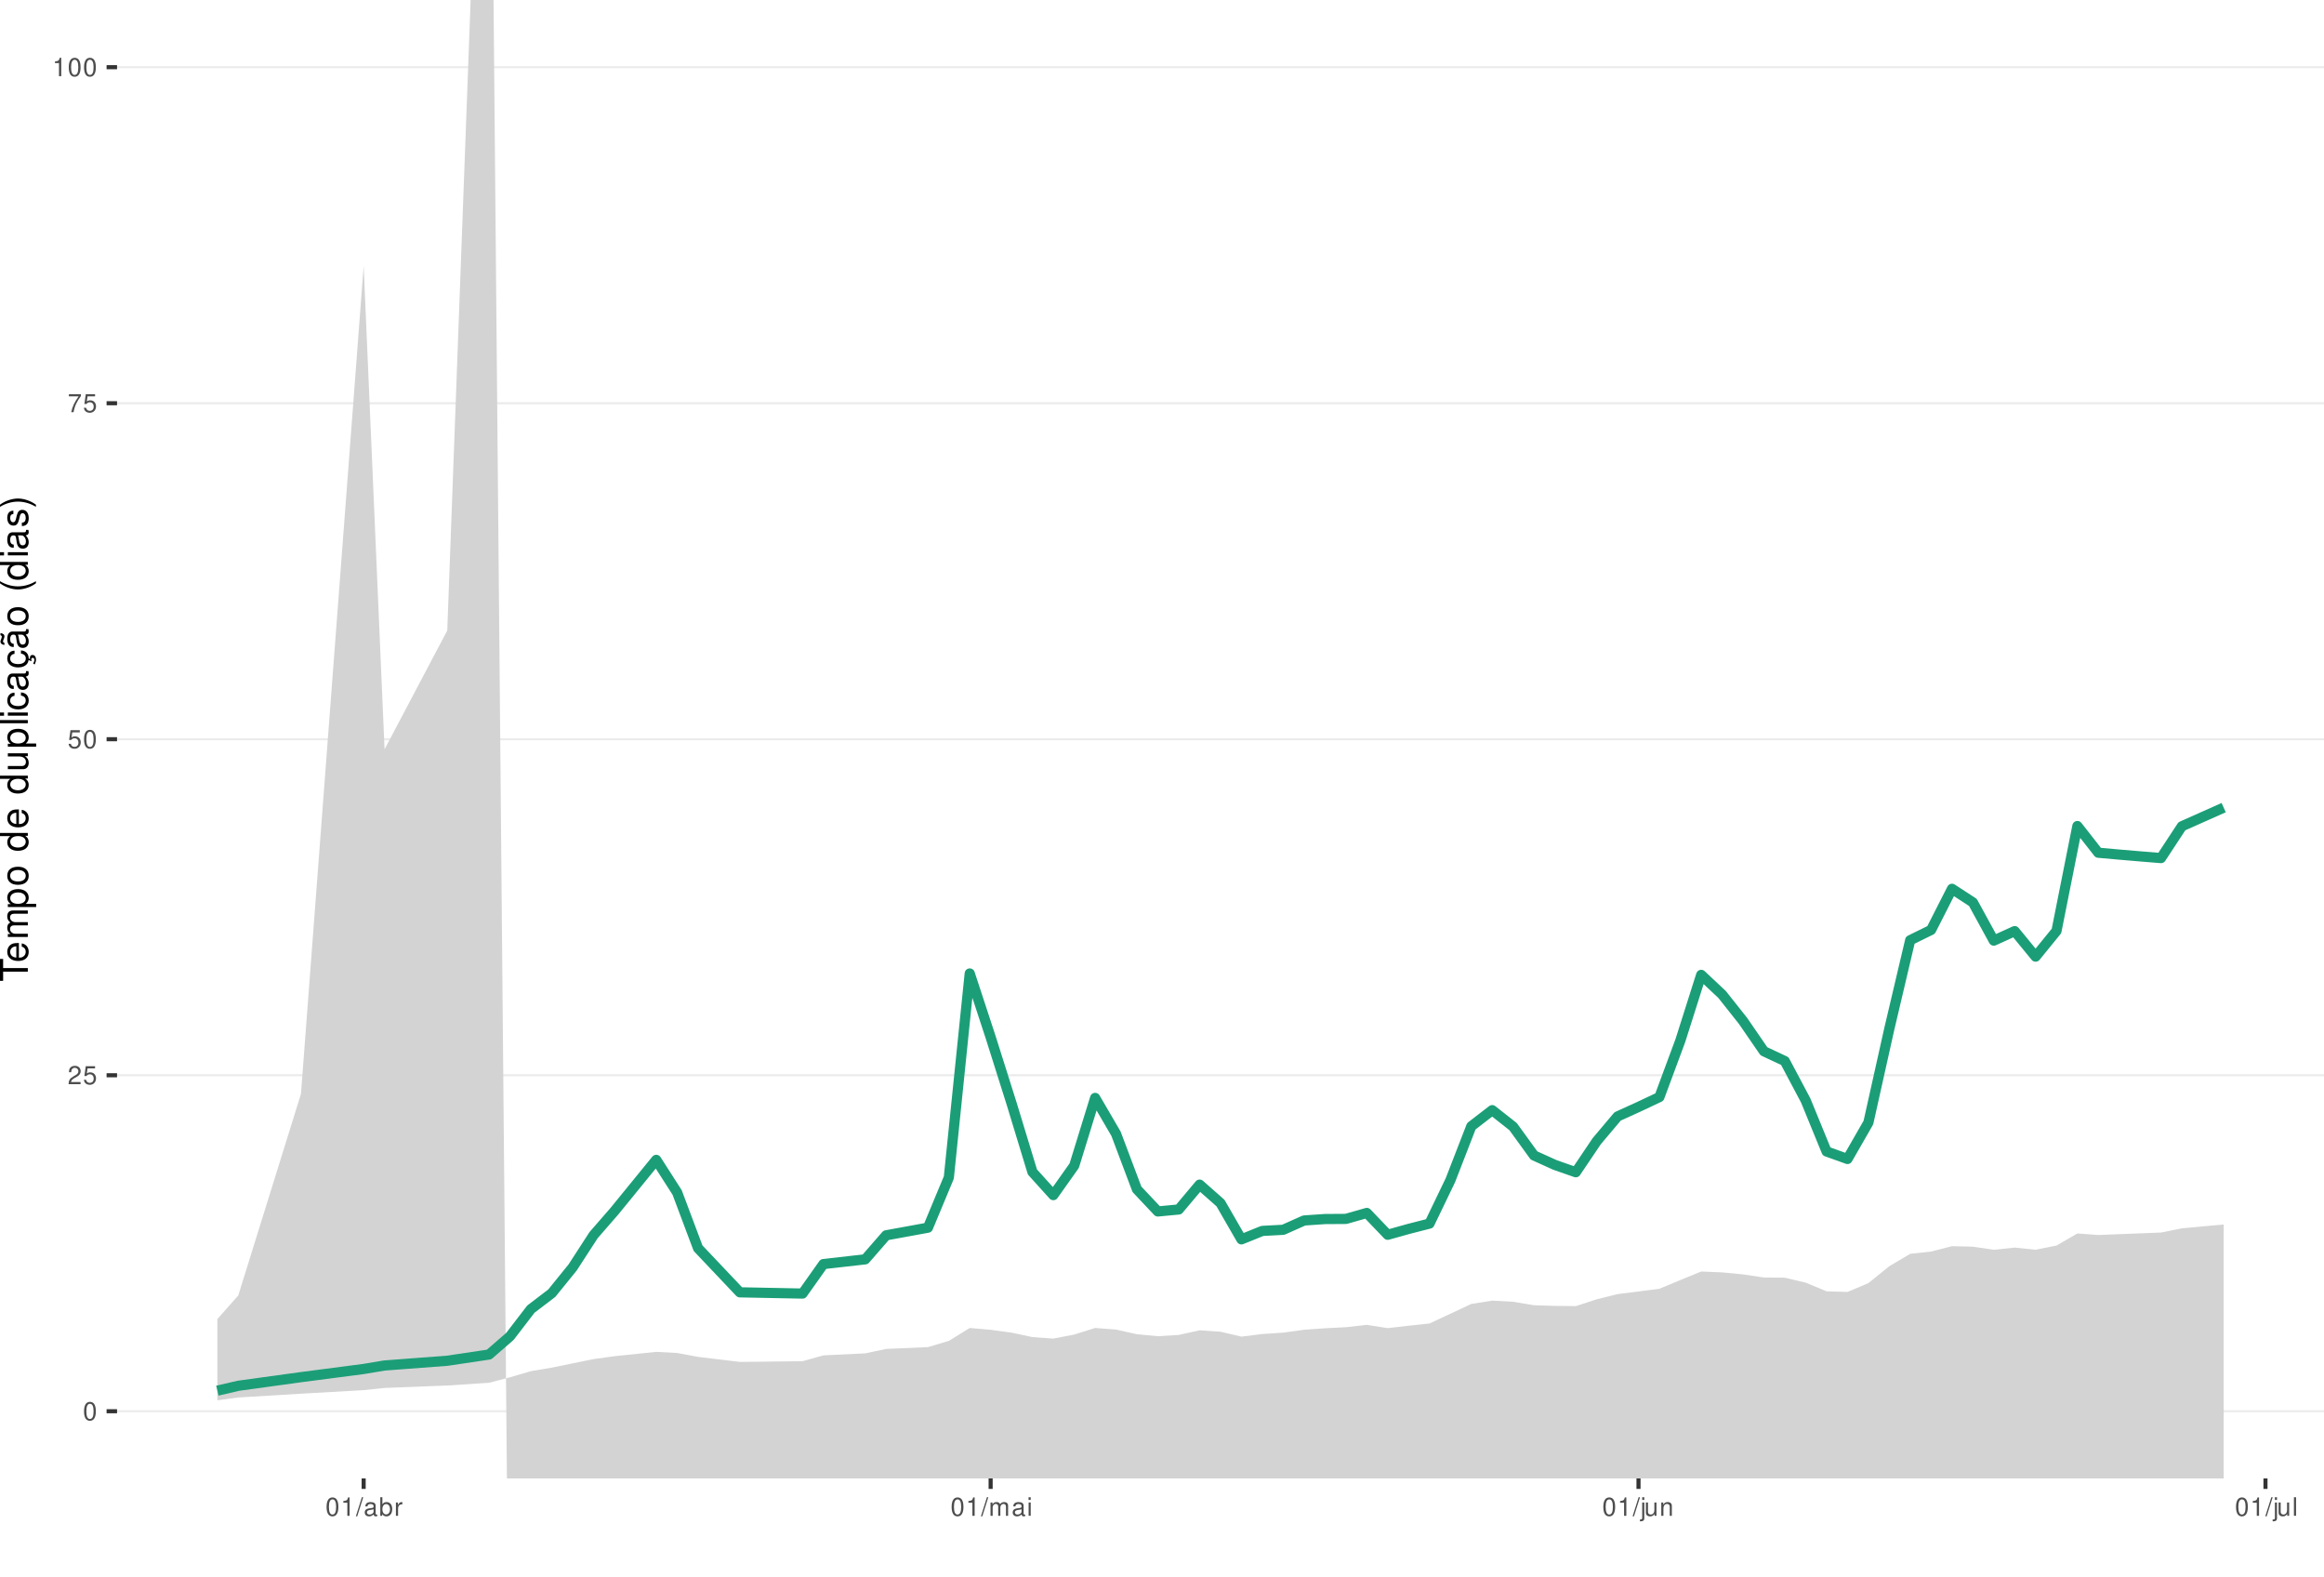
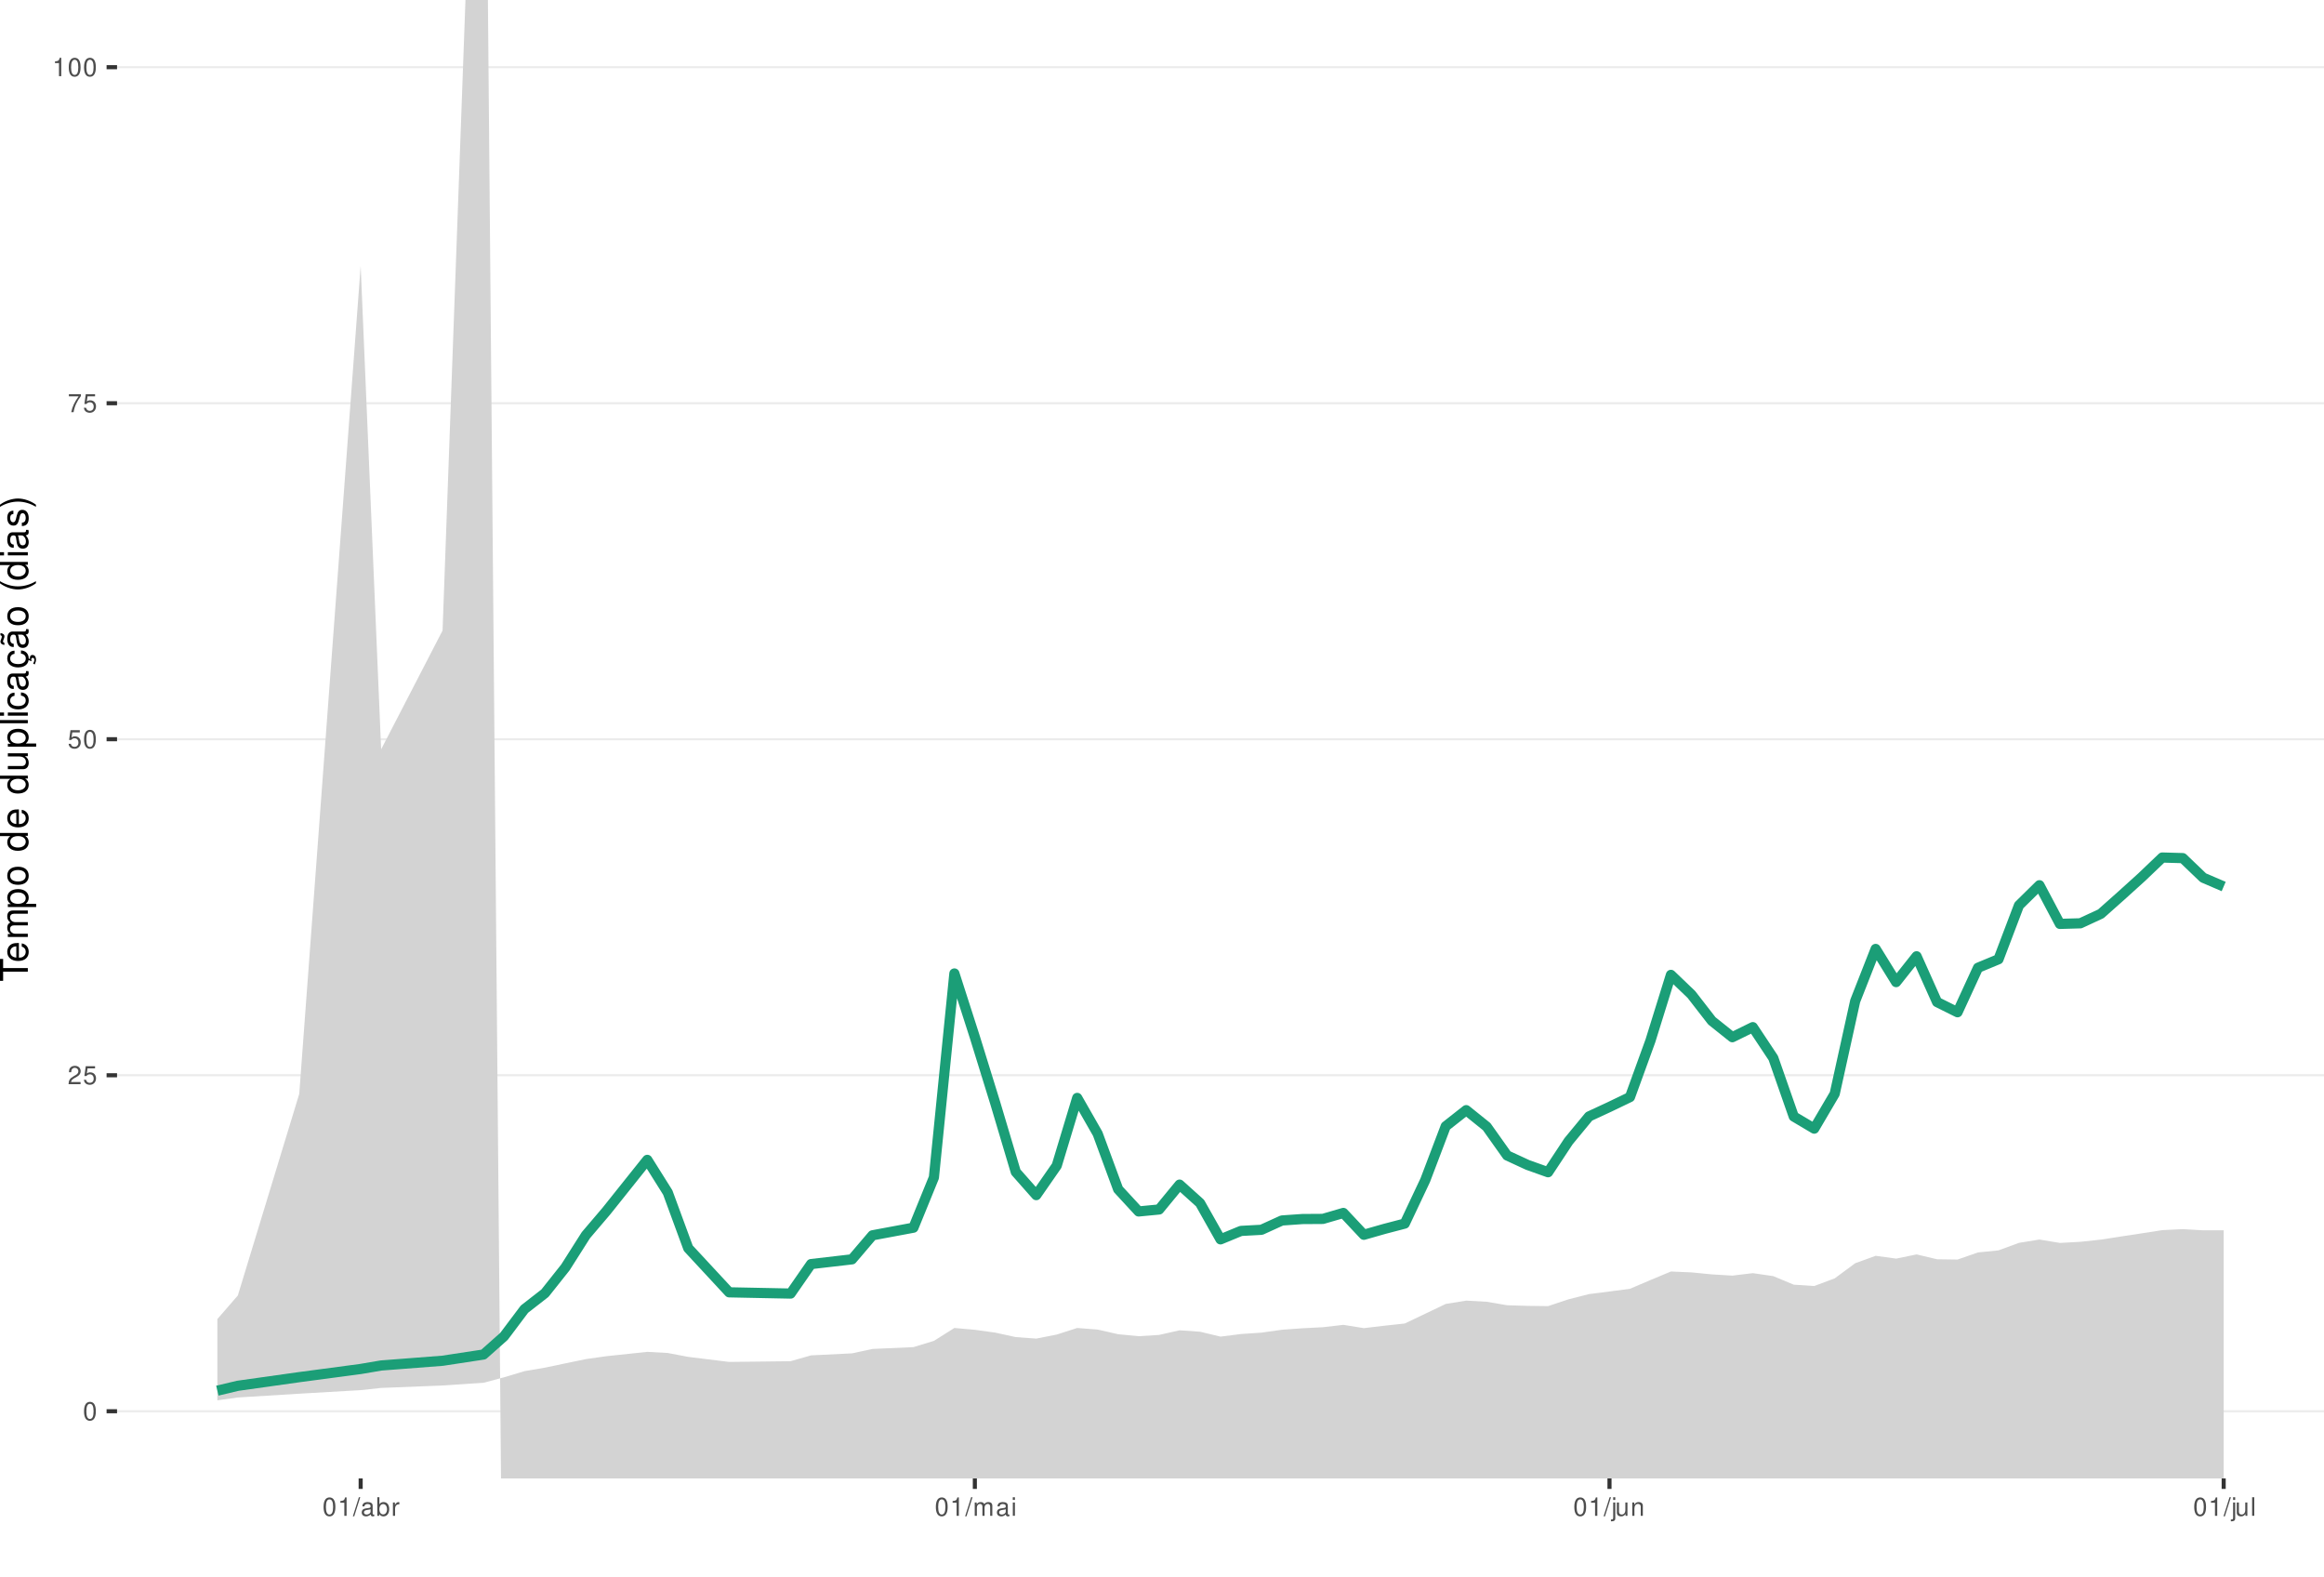
<svg xmlns="http://www.w3.org/2000/svg" xmlns:xlink="http://www.w3.org/1999/xlink" width="609pt" height="413pt" viewBox="0 0 609 413" version="1.1">
  <defs>
    <g>
      <symbol overflow="visible" id="glyph0-0">
        <path style="stroke:none;" d="" />
      </symbol>
      <symbol overflow="visible" id="glyph0-1">
        <path style="stroke:none;" d="M 1.828 -4.812 C 1.391 -4.812 0.984 -4.609 0.75 -4.281 C 0.438 -3.859 0.281 -3.219 0.281 -2.328 C 0.281 -0.703 0.812 0.156 1.828 0.156 C 2.828 0.156 3.375 -0.703 3.375 -2.297 C 3.375 -3.219 3.234 -3.844 2.922 -4.281 C 2.672 -4.625 2.281 -4.812 1.828 -4.812 Z M 1.828 -4.297 C 2.469 -4.297 2.781 -3.641 2.781 -2.344 C 2.781 -0.969 2.469 -0.328 1.812 -0.328 C 1.203 -0.328 0.891 -1 0.891 -2.328 C 0.891 -3.641 1.203 -4.297 1.828 -4.297 Z M 1.828 -4.297 " />
      </symbol>
      <symbol overflow="visible" id="glyph0-2">
        <path style="stroke:none;" d="M 3.375 -0.578 L 0.891 -0.578 C 0.938 -0.984 1.156 -1.234 1.734 -1.578 L 2.406 -1.953 C 3.062 -2.328 3.406 -2.812 3.406 -3.406 C 3.406 -3.812 3.234 -4.188 2.969 -4.438 C 2.688 -4.688 2.344 -4.812 1.891 -4.812 C 1.297 -4.812 0.844 -4.594 0.578 -4.188 C 0.422 -3.938 0.344 -3.641 0.328 -3.141 L 0.922 -3.141 C 0.938 -3.469 0.984 -3.672 1.062 -3.828 C 1.219 -4.125 1.516 -4.297 1.875 -4.297 C 2.406 -4.297 2.797 -3.906 2.797 -3.391 C 2.797 -3.016 2.578 -2.672 2.156 -2.438 L 1.547 -2.078 C 0.562 -1.516 0.281 -1.062 0.219 0 L 3.375 0 Z M 3.375 -0.578 " />
      </symbol>
      <symbol overflow="visible" id="glyph0-3">
        <path style="stroke:none;" d="M 3.172 -4.719 L 0.734 -4.719 L 0.375 -2.156 L 0.922 -2.156 C 1.188 -2.469 1.422 -2.594 1.797 -2.594 C 2.422 -2.594 2.812 -2.156 2.812 -1.453 C 2.812 -0.781 2.422 -0.359 1.781 -0.359 C 1.266 -0.359 0.953 -0.625 0.812 -1.156 L 0.234 -1.156 C 0.312 -0.766 0.375 -0.578 0.516 -0.406 C 0.781 -0.047 1.266 0.156 1.797 0.156 C 2.75 0.156 3.422 -0.547 3.422 -1.531 C 3.422 -2.469 2.797 -3.109 1.891 -3.109 C 1.562 -3.109 1.297 -3.016 1.016 -2.828 L 1.203 -4.141 L 3.172 -4.141 Z M 3.172 -4.719 " />
      </symbol>
      <symbol overflow="visible" id="glyph0-4">
        <path style="stroke:none;" d="M 3.469 -4.719 L 0.312 -4.719 L 0.312 -4.141 L 2.859 -4.141 C 1.734 -2.531 1.266 -1.547 0.922 0 L 1.547 0 C 1.797 -1.516 2.391 -2.812 3.469 -4.234 Z M 3.469 -4.719 " />
      </symbol>
      <symbol overflow="visible" id="glyph0-5">
        <path style="stroke:none;" d="M 1.719 -3.422 L 1.719 0 L 2.312 0 L 2.312 -4.812 L 1.922 -4.812 C 1.719 -4.078 1.578 -3.969 0.672 -3.859 L 0.672 -3.422 Z M 1.719 -3.422 " />
      </symbol>
      <symbol overflow="visible" id="glyph0-6">
        <path style="stroke:none;" d="M 1.531 -4.859 L -0.047 0.141 L 0.312 0.141 L 1.891 -4.859 Z M 1.531 -4.859 " />
      </symbol>
      <symbol overflow="visible" id="glyph0-7">
        <path style="stroke:none;" d="M 3.562 -0.328 C 3.5 -0.312 3.469 -0.312 3.438 -0.312 C 3.25 -0.312 3.141 -0.406 3.141 -0.578 L 3.141 -2.641 C 3.141 -3.25 2.688 -3.594 1.828 -3.594 C 1.312 -3.594 0.906 -3.438 0.672 -3.188 C 0.516 -3 0.453 -2.797 0.438 -2.453 L 0.984 -2.453 C 1.031 -2.875 1.297 -3.078 1.812 -3.078 C 2.312 -3.078 2.594 -2.891 2.594 -2.562 L 2.594 -2.406 C 2.578 -2.172 2.469 -2.078 2.016 -2.031 C 1.219 -1.922 1.109 -1.891 0.891 -1.812 C 0.484 -1.641 0.281 -1.328 0.281 -0.875 C 0.281 -0.25 0.719 0.156 1.422 0.156 C 1.859 0.156 2.219 0 2.609 -0.359 C 2.656 0 2.828 0.156 3.188 0.156 C 3.297 0.156 3.375 0.141 3.562 0.094 Z M 2.594 -1.094 C 2.594 -0.906 2.531 -0.797 2.375 -0.641 C 2.141 -0.438 1.875 -0.328 1.547 -0.328 C 1.109 -0.328 0.859 -0.547 0.859 -0.891 C 0.859 -1.266 1.094 -1.438 1.703 -1.531 C 2.297 -1.609 2.406 -1.641 2.594 -1.719 Z M 2.594 -1.094 " />
      </symbol>
      <symbol overflow="visible" id="glyph0-8">
        <path style="stroke:none;" d="M 0.359 -4.859 L 0.359 0 L 0.859 0 L 0.859 -0.453 C 1.125 -0.047 1.484 0.156 1.969 0.156 C 2.875 0.156 3.484 -0.594 3.484 -1.75 C 3.484 -2.891 2.922 -3.594 1.984 -3.594 C 1.516 -3.594 1.172 -3.406 0.906 -3.016 L 0.906 -4.859 Z M 1.891 -3.062 C 2.5 -3.062 2.906 -2.531 2.906 -1.703 C 2.906 -0.906 2.484 -0.359 1.891 -0.359 C 1.297 -0.359 0.906 -0.906 0.906 -1.719 C 0.906 -2.531 1.297 -3.062 1.891 -3.062 Z M 1.891 -3.062 " />
      </symbol>
      <symbol overflow="visible" id="glyph0-9">
        <path style="stroke:none;" d="M 0.453 -3.484 L 0.453 0 L 1.016 0 L 1.016 -1.812 C 1.031 -2.656 1.375 -3.016 2.141 -3 L 2.141 -3.562 C 2.047 -3.578 1.984 -3.594 1.922 -3.594 C 1.562 -3.594 1.297 -3.375 0.969 -2.859 L 0.969 -3.484 Z M 0.453 -3.484 " />
      </symbol>
      <symbol overflow="visible" id="glyph0-10">
        <path style="stroke:none;" d="M 0.469 -3.484 L 0.469 0 L 1.031 0 L 1.031 -2.188 C 1.031 -2.703 1.391 -3.109 1.844 -3.109 C 2.25 -3.109 2.484 -2.844 2.484 -2.406 L 2.484 0 L 3.047 0 L 3.047 -2.188 C 3.047 -2.703 3.422 -3.109 3.875 -3.109 C 4.266 -3.109 4.516 -2.844 4.516 -2.406 L 4.516 0 L 5.078 0 L 5.078 -2.609 C 5.078 -3.234 4.719 -3.594 4.062 -3.594 C 3.594 -3.594 3.312 -3.453 2.984 -3.062 C 2.781 -3.422 2.5 -3.594 2.047 -3.594 C 1.578 -3.594 1.266 -3.422 0.984 -3 L 0.984 -3.484 Z M 0.469 -3.484 " />
      </symbol>
      <symbol overflow="visible" id="glyph0-11">
        <path style="stroke:none;" d="M 1 -3.484 L 0.453 -3.484 L 0.453 0 L 1 0 Z M 1 -4.859 L 0.438 -4.859 L 0.438 -4.156 L 1 -4.156 Z M 1 -4.859 " />
      </symbol>
      <symbol overflow="visible" id="glyph0-12">
        <path style="stroke:none;" d="M 0.469 -3.484 L 0.469 0.5 C 0.469 0.859 0.359 0.969 0.016 0.969 C -0.031 0.969 -0.047 0.969 -0.125 0.953 L -0.125 1.438 C -0.047 1.438 -0.016 1.453 0.062 1.453 C 0.688 1.453 1.016 1.203 1.016 0.719 L 1.016 -3.484 Z M 1.016 -4.859 L 0.469 -4.859 L 0.469 -4.156 L 1.016 -4.156 Z M 1.016 -4.859 " />
      </symbol>
      <symbol overflow="visible" id="glyph0-13">
        <path style="stroke:none;" d="M 3.203 0 L 3.203 -3.484 L 2.656 -3.484 L 2.656 -1.516 C 2.656 -0.797 2.281 -0.328 1.703 -0.328 C 1.266 -0.328 0.984 -0.594 0.984 -1.016 L 0.984 -3.484 L 0.438 -3.484 L 0.438 -0.797 C 0.438 -0.219 0.859 0.156 1.547 0.156 C 2.062 0.156 2.391 -0.031 2.703 -0.484 L 2.703 0 Z M 3.203 0 " />
      </symbol>
      <symbol overflow="visible" id="glyph0-14">
        <path style="stroke:none;" d="M 0.469 -3.484 L 0.469 0 L 1.031 0 L 1.031 -1.922 C 1.031 -2.641 1.391 -3.109 1.969 -3.109 C 2.406 -3.109 2.688 -2.828 2.688 -2.422 L 2.688 0 L 3.234 0 L 3.234 -2.641 C 3.234 -3.219 2.812 -3.594 2.141 -3.594 C 1.625 -3.594 1.281 -3.391 0.984 -2.906 L 0.984 -3.484 Z M 0.469 -3.484 " />
      </symbol>
      <symbol overflow="visible" id="glyph0-15">
        <path style="stroke:none;" d="M 1.016 -4.859 L 0.453 -4.859 L 0.453 0 L 1.016 0 Z M 1.016 -4.859 " />
      </symbol>
      <symbol overflow="visible" id="glyph1-0">
        <path style="stroke:none;" d="" />
      </symbol>
      <symbol overflow="visible" id="glyph1-1">
        <path style="stroke:none;" d="M -6.469 -3.547 L -6.469 -5.938 L -7.297 -5.938 L -7.297 -0.203 L -6.469 -0.203 L -6.469 -2.609 L 0 -2.609 L 0 -3.547 Z M -6.469 -3.547 " />
      </symbol>
      <symbol overflow="visible" id="glyph1-2">
        <path style="stroke:none;" d="M -2.344 -5.125 C -3.141 -5.125 -3.625 -5.062 -4.016 -4.922 C -4.875 -4.578 -5.391 -3.781 -5.391 -2.797 C -5.391 -1.344 -4.281 -0.406 -2.547 -0.406 C -0.812 -0.406 0.234 -1.297 0.234 -2.781 C 0.234 -3.984 -0.453 -4.812 -1.594 -5.016 L -1.594 -4.188 C -0.906 -3.953 -0.547 -3.484 -0.547 -2.812 C -0.547 -2.281 -0.781 -1.828 -1.219 -1.547 C -1.516 -1.344 -1.812 -1.281 -2.344 -1.266 Z M -3.016 -1.297 C -3.984 -1.359 -4.625 -1.953 -4.625 -2.797 C -4.625 -3.641 -3.953 -4.234 -3.016 -4.234 Z M -3.016 -1.297 " />
      </symbol>
      <symbol overflow="visible" id="glyph1-3">
        <path style="stroke:none;" d="M -5.234 -0.703 L 0 -0.703 L 0 -1.547 L -3.297 -1.547 C -4.047 -1.547 -4.656 -2.094 -4.656 -2.766 C -4.656 -3.391 -4.281 -3.734 -3.609 -3.734 L 0 -3.734 L 0 -4.578 L -3.297 -4.578 C -4.047 -4.578 -4.656 -5.125 -4.656 -5.812 C -4.656 -6.422 -4.266 -6.781 -3.609 -6.781 L 0 -6.781 L 0 -7.625 L -3.938 -7.625 C -4.875 -7.625 -5.391 -7.078 -5.391 -6.094 C -5.391 -5.406 -5.188 -4.984 -4.594 -4.484 C -5.156 -4.188 -5.391 -3.766 -5.391 -3.078 C -5.391 -2.375 -5.125 -1.906 -4.5 -1.469 L -5.234 -1.469 Z M -5.234 -0.703 " />
      </symbol>
      <symbol overflow="visible" id="glyph1-4">
        <path style="stroke:none;" d="M 2.188 -0.547 L 2.188 -1.375 L -0.547 -1.375 C -0.016 -1.812 0.234 -2.312 0.234 -2.984 C 0.234 -4.344 -0.859 -5.234 -2.531 -5.234 C -4.297 -5.234 -5.391 -4.375 -5.391 -2.984 C -5.391 -2.266 -5.062 -1.703 -4.453 -1.312 L -5.234 -1.312 L -5.234 -0.547 Z M -4.609 -2.844 C -4.609 -3.766 -3.797 -4.359 -2.547 -4.359 C -1.359 -4.359 -0.547 -3.75 -0.547 -2.844 C -0.547 -1.953 -1.344 -1.375 -2.578 -1.375 C -3.812 -1.375 -4.609 -1.953 -4.609 -2.844 Z M -4.609 -2.844 " />
      </symbol>
      <symbol overflow="visible" id="glyph1-5">
        <path style="stroke:none;" d="M -5.391 -2.719 C -5.391 -1.234 -4.344 -0.359 -2.578 -0.359 C -0.812 -0.359 0.234 -1.234 0.234 -2.734 C 0.234 -4.203 -0.812 -5.094 -2.547 -5.094 C -4.359 -5.094 -5.391 -4.234 -5.391 -2.719 Z M -4.625 -2.734 C -4.625 -3.672 -3.844 -4.234 -2.547 -4.234 C -1.312 -4.234 -0.547 -3.656 -0.547 -2.734 C -0.547 -1.797 -1.312 -1.234 -2.578 -1.234 C -3.844 -1.234 -4.625 -1.797 -4.625 -2.734 Z M -4.625 -2.734 " />
      </symbol>
      <symbol overflow="visible" id="glyph1-6">
        <path style="stroke:none;" d="" />
      </symbol>
      <symbol overflow="visible" id="glyph1-7">
        <path style="stroke:none;" d="M -7.297 -4.953 L -7.297 -4.125 L -4.578 -4.125 C -5.109 -3.766 -5.391 -3.203 -5.391 -2.516 C -5.391 -1.156 -4.297 -0.266 -2.625 -0.266 C -0.859 -0.266 0.234 -1.125 0.234 -2.547 C 0.234 -3.266 -0.047 -3.766 -0.688 -4.203 L 0 -4.203 L 0 -4.953 Z M -4.609 -2.656 C -4.609 -3.547 -3.812 -4.125 -2.562 -4.125 C -1.344 -4.125 -0.547 -3.547 -0.547 -2.656 C -0.547 -1.734 -1.359 -1.125 -2.578 -1.125 C -3.797 -1.125 -4.609 -1.734 -4.609 -2.656 Z M -4.609 -2.656 " />
      </symbol>
      <symbol overflow="visible" id="glyph1-8">
        <path style="stroke:none;" d="M 0 -4.812 L -5.234 -4.812 L -5.234 -3.984 L -2.266 -3.984 C -1.203 -3.984 -0.5 -3.438 -0.5 -2.562 C -0.5 -1.906 -0.906 -1.484 -1.531 -1.484 L -5.234 -1.484 L -5.234 -0.656 L -1.203 -0.656 C -0.328 -0.656 0.234 -1.297 0.234 -2.312 C 0.234 -3.094 -0.047 -3.578 -0.734 -4.062 L 0 -4.062 Z M 0 -4.812 " />
      </symbol>
      <symbol overflow="visible" id="glyph1-9">
        <path style="stroke:none;" d="M -7.297 -1.516 L -7.297 -0.688 L 0 -0.688 L 0 -1.516 Z M -7.297 -1.516 " />
      </symbol>
      <symbol overflow="visible" id="glyph1-10">
        <path style="stroke:none;" d="M -5.234 -1.5 L -5.234 -0.672 L 0 -0.672 L 0 -1.5 Z M -7.297 -1.5 L -7.297 -0.656 L -6.234 -0.656 L -6.234 -1.5 Z M -7.297 -1.5 " />
      </symbol>
      <symbol overflow="visible" id="glyph1-11">
        <path style="stroke:none;" d="M -3.484 -4.703 C -3.984 -4.672 -4.312 -4.562 -4.609 -4.359 C -5.094 -4 -5.391 -3.375 -5.391 -2.641 C -5.391 -1.219 -4.266 -0.312 -2.531 -0.312 C -0.844 -0.312 0.234 -1.203 0.234 -2.625 C 0.234 -3.875 -0.516 -4.672 -1.797 -4.766 L -1.797 -3.938 C -0.953 -3.797 -0.547 -3.359 -0.547 -2.656 C -0.547 -1.734 -1.297 -1.188 -2.531 -1.188 C -3.844 -1.188 -4.625 -1.719 -4.625 -2.625 C -4.625 -3.328 -4.203 -3.766 -3.484 -3.875 Z M -3.484 -4.703 " />
      </symbol>
      <symbol overflow="visible" id="glyph1-12">
        <path style="stroke:none;" d="M -0.484 -5.344 C -0.469 -5.266 -0.469 -5.219 -0.469 -5.172 C -0.469 -4.875 -0.625 -4.719 -0.875 -4.719 L -3.953 -4.719 C -4.891 -4.719 -5.391 -4.047 -5.391 -2.75 C -5.391 -1.984 -5.172 -1.375 -4.781 -1.016 C -4.516 -0.766 -4.203 -0.672 -3.688 -0.656 L -3.688 -1.484 C -4.328 -1.562 -4.625 -1.938 -4.625 -2.719 C -4.625 -3.484 -4.344 -3.891 -3.844 -3.891 L -3.625 -3.891 C -3.266 -3.875 -3.125 -3.703 -3.047 -3.016 C -2.891 -1.844 -2.844 -1.656 -2.719 -1.344 C -2.453 -0.734 -2 -0.422 -1.312 -0.422 C -0.375 -0.422 0.234 -1.078 0.234 -2.141 C 0.234 -2.797 0 -3.328 -0.547 -3.922 C 0 -3.984 0.234 -4.234 0.234 -4.781 C 0.234 -4.953 0.203 -5.062 0.141 -5.344 Z M -1.656 -3.891 C -1.375 -3.891 -1.203 -3.812 -0.969 -3.562 C -0.656 -3.219 -0.5 -2.812 -0.5 -2.312 C -0.5 -1.672 -0.812 -1.297 -1.344 -1.297 C -1.891 -1.297 -2.172 -1.656 -2.297 -2.547 C -2.422 -3.438 -2.453 -3.609 -2.594 -3.891 Z M -1.656 -3.891 " />
      </symbol>
      <symbol overflow="visible" id="glyph1-13">
        <path style="stroke:none;" d="M 0.234 -2.641 C 0.234 -3.875 -0.547 -4.703 -1.797 -4.766 L -1.797 -3.938 C -0.953 -3.797 -0.531 -3.359 -0.531 -2.656 C -0.531 -1.734 -1.281 -1.188 -2.516 -1.188 C -3.844 -1.188 -4.625 -1.719 -4.625 -2.625 C -4.625 -3.328 -4.203 -3.766 -3.484 -3.875 L -3.484 -4.703 C -3.984 -4.672 -4.312 -4.562 -4.609 -4.359 C -5.094 -4 -5.391 -3.375 -5.391 -2.641 C -5.391 -1.219 -4.266 -0.312 -2.531 -0.312 C -1.469 -0.312 -0.625 -0.672 -0.156 -1.312 C 0.047 -1.594 0.125 -1.812 0.203 -2.25 L 0.922 -1.938 L 0.984 -2.062 C 0.938 -2.188 0.906 -2.25 0.906 -2.375 C 0.906 -2.656 1.047 -2.828 1.281 -2.828 C 1.547 -2.828 1.734 -2.594 1.734 -2.297 C 1.734 -2.031 1.672 -1.844 1.438 -1.406 L 1.406 -1.312 L 1.812 -1.094 C 2.078 -1.75 2.141 -1.953 2.141 -2.344 C 2.141 -3.109 1.781 -3.578 1.203 -3.578 C 0.781 -3.578 0.547 -3.297 0.547 -2.797 C 0.547 -2.703 0.547 -2.641 0.562 -2.516 Z M 0.234 -2.641 " />
      </symbol>
      <symbol overflow="visible" id="glyph1-14">
        <path style="stroke:none;" d="M -0.484 -5.344 C -0.469 -5.266 -0.469 -5.219 -0.469 -5.172 C -0.469 -4.875 -0.625 -4.719 -0.875 -4.719 L -3.953 -4.719 C -4.891 -4.719 -5.391 -4.047 -5.391 -2.75 C -5.391 -1.984 -5.172 -1.375 -4.781 -1.016 C -4.516 -0.766 -4.203 -0.672 -3.688 -0.656 L -3.688 -1.484 C -4.328 -1.562 -4.625 -1.938 -4.625 -2.719 C -4.625 -3.484 -4.344 -3.891 -3.844 -3.891 L -3.625 -3.891 C -3.266 -3.875 -3.125 -3.703 -3.047 -3.016 C -2.891 -1.844 -2.844 -1.656 -2.719 -1.344 C -2.453 -0.734 -2 -0.422 -1.312 -0.422 C -0.375 -0.422 0.234 -1.078 0.234 -2.141 C 0.234 -2.797 0 -3.328 -0.547 -3.922 C 0 -3.984 0.234 -4.234 0.234 -4.781 C 0.234 -4.953 0.203 -5.062 0.141 -5.344 Z M -1.656 -3.891 C -1.375 -3.891 -1.203 -3.812 -0.969 -3.562 C -0.656 -3.219 -0.5 -2.812 -0.5 -2.312 C -0.5 -1.672 -0.812 -1.297 -1.344 -1.297 C -1.891 -1.297 -2.172 -1.656 -2.297 -2.547 C -2.422 -3.438 -2.453 -3.609 -2.594 -3.891 Z M -7.172 -3.75 C -6.922 -3.672 -6.812 -3.547 -6.812 -3.375 C -6.812 -3.25 -6.875 -2.984 -6.984 -2.734 C -7.156 -2.312 -7.172 -2.25 -7.172 -2.047 C -7.172 -1.594 -6.797 -1.297 -6.141 -1.188 L -6.141 -1.766 C -6.375 -1.812 -6.5 -1.938 -6.5 -2.094 C -6.5 -2.203 -6.469 -2.344 -6.375 -2.578 C -6.156 -3.156 -6.125 -3.234 -6.125 -3.438 C -6.125 -3.922 -6.484 -4.219 -7.172 -4.312 Z M -7.172 -3.75 " />
      </symbol>
      <symbol overflow="visible" id="glyph1-15">
        <path style="stroke:none;" d="M -7.297 -2.359 C -5.984 -1.359 -4.156 -0.734 -2.594 -0.734 C -1.016 -0.734 0.812 -1.359 2.125 -2.359 L 2.125 -2.906 C 0.688 -2.031 -0.984 -1.547 -2.594 -1.547 C -4.188 -1.547 -5.875 -2.031 -7.297 -2.906 Z M -7.297 -2.359 " />
      </symbol>
      <symbol overflow="visible" id="glyph1-16">
        <path style="stroke:none;" d="M -3.781 -4.375 C -4.812 -4.375 -5.391 -3.688 -5.391 -2.484 C -5.391 -1.266 -4.766 -0.469 -3.797 -0.469 C -2.969 -0.469 -2.578 -0.891 -2.281 -2.125 L -2.094 -2.906 C -1.953 -3.484 -1.734 -3.719 -1.375 -3.719 C -0.875 -3.719 -0.547 -3.234 -0.547 -2.5 C -0.547 -2.047 -0.672 -1.672 -0.891 -1.453 C -1.047 -1.328 -1.188 -1.266 -1.562 -1.219 L -1.562 -0.344 C -0.344 -0.375 0.234 -1.062 0.234 -2.438 C 0.234 -3.75 -0.422 -4.594 -1.438 -4.594 C -2.203 -4.594 -2.641 -4.156 -2.891 -3.109 L -3.078 -2.312 C -3.234 -1.625 -3.453 -1.344 -3.828 -1.344 C -4.312 -1.344 -4.625 -1.766 -4.625 -2.453 C -4.625 -3.125 -4.328 -3.484 -3.781 -3.5 Z M -3.781 -4.375 " />
      </symbol>
      <symbol overflow="visible" id="glyph1-17">
        <path style="stroke:none;" d="M 2.125 -0.938 C 0.812 -1.938 -1.016 -2.562 -2.578 -2.562 C -4.156 -2.562 -5.984 -1.938 -7.297 -0.938 L -7.297 -0.375 C -5.859 -1.266 -4.188 -1.75 -2.578 -1.75 C -0.984 -1.75 0.703 -1.266 2.125 -0.375 Z M 2.125 -0.938 " />
      </symbol>
    </g>
    <clipPath id="clip1">
      <path d="M 30.672 0 L 609 0 L 609 387.328 L 30.672 387.328 Z M 30.672 0 " />
    </clipPath>
    <clipPath id="clip2">
      <path d="M 30.672 369 L 609 369 L 609 370 L 30.672 370 Z M 30.672 369 " />
    </clipPath>
    <clipPath id="clip3">
      <path d="M 30.672 281 L 609 281 L 609 282 L 30.672 282 Z M 30.672 281 " />
    </clipPath>
    <clipPath id="clip4">
      <path d="M 30.672 193 L 609 193 L 609 194 L 30.672 194 Z M 30.672 193 " />
    </clipPath>
    <clipPath id="clip5">
      <path d="M 30.672 105 L 609 105 L 609 106 L 30.672 106 Z M 30.672 105 " />
    </clipPath>
    <clipPath id="clip6">
      <path d="M 30.672 17 L 609 17 L 609 18 L 30.672 18 Z M 30.672 17 " />
    </clipPath>
    <clipPath id="clip7">
      <path d="M 56 0 L 583 0 L 583 387.328 L 56 387.328 Z M 56 0 " />
    </clipPath>
  </defs>
  <g id="surface16">
    <rect x="0" y="0" width="609" height="413" style="fill:rgb(100%,100%,100%);fill-opacity:1;stroke:none;" />
    <rect x="0" y="0" width="609" height="413" style="fill:rgb(100%,100%,100%);fill-opacity:1;stroke:none;" />
    <path style="fill:none;stroke-width:1.067;stroke-linecap:round;stroke-linejoin:round;stroke:rgb(100%,100%,100%);stroke-opacity:1;stroke-miterlimit:10;" d="M 0 413 L 609 413 L 609 0 L 0 0 Z M 0 413 " />
    <g clip-path="url(#clip1)" clip-rule="nonzero">
      <path style=" stroke:none;fill-rule:nonzero;fill:rgb(100%,100%,100%);fill-opacity:1;" d="M 30.672 387.328 L 609 387.328 L 609 0 L 30.672 0 Z M 30.672 387.328 " />
    </g>
    <g clip-path="url(#clip2)" clip-rule="nonzero">
      <path style="fill:none;stroke-width:0.533;stroke-linecap:butt;stroke-linejoin:round;stroke:rgb(92.157%,92.157%,92.157%);stroke-opacity:1;stroke-miterlimit:10;" d="M 30.672 369.723 L 609 369.723 " />
    </g>
    <g clip-path="url(#clip3)" clip-rule="nonzero">
      <path style="fill:none;stroke-width:0.533;stroke-linecap:butt;stroke-linejoin:round;stroke:rgb(92.157%,92.157%,92.157%);stroke-opacity:1;stroke-miterlimit:10;" d="M 30.672 281.695 L 609 281.695 " />
    </g>
    <g clip-path="url(#clip4)" clip-rule="nonzero">
      <path style="fill:none;stroke-width:0.533;stroke-linecap:butt;stroke-linejoin:round;stroke:rgb(92.157%,92.157%,92.157%);stroke-opacity:1;stroke-miterlimit:10;" d="M 30.672 193.664 L 609 193.664 " />
    </g>
    <g clip-path="url(#clip5)" clip-rule="nonzero">
      <path style="fill:none;stroke-width:0.533;stroke-linecap:butt;stroke-linejoin:round;stroke:rgb(92.157%,92.157%,92.157%);stroke-opacity:1;stroke-miterlimit:10;" d="M 30.672 105.637 L 609 105.637 " />
    </g>
    <g clip-path="url(#clip6)" clip-rule="nonzero">
      <path style="fill:none;stroke-width:0.533;stroke-linecap:butt;stroke-linejoin:round;stroke:rgb(92.157%,92.157%,92.157%);stroke-opacity:1;stroke-miterlimit:10;" d="M 30.672 17.605 L 609 17.605 " />
    </g>
    <g clip-path="url(#clip7)" clip-rule="nonzero">
-       <path style=" stroke:none;fill-rule:nonzero;fill:rgb(82.745%,82.745%,82.745%);fill-opacity:1;" d="M 56.957 345.574 L 62.434 339.398 L 78.867 286.578 L 95.297 69.641 L 100.773 196.305 L 117.203 165.188 L 123.328 0 L 129.332 0 L 133.07 413 L 145.754 413 L 150.062 407.844 L 155.539 403.559 L 161.016 402.035 L 171.969 399.387 L 177.445 402.621 L 182.922 412.93 L 182.945 413 L 250.25 413 L 254.117 405.016 L 259.594 407.621 L 265.07 411.969 L 265.691 413 L 582.711 413 L 582.711 320.797 L 577.234 321.293 L 571.758 321.793 L 566.281 322.906 L 560.805 323.117 L 555.328 323.332 L 549.852 323.551 L 544.375 323.145 L 538.898 326.316 L 533.422 327.41 L 527.945 326.848 L 522.469 327.422 L 516.992 326.609 L 511.516 326.48 L 506.039 327.883 L 500.562 328.48 L 495.086 331.723 L 489.609 336.156 L 484.133 338.465 L 478.656 338.305 L 473.18 336.031 L 467.703 334.734 L 462.227 334.68 L 456.75 333.867 L 451.273 333.34 L 445.797 333.113 L 440.32 335.352 L 434.844 337.637 L 429.367 338.344 L 423.891 339.031 L 418.414 340.395 L 412.938 342.18 L 407.461 342.113 L 401.984 341.953 L 396.508 341.039 L 391.031 340.742 L 385.555 341.609 L 374.602 346.734 L 369.125 347.316 L 363.648 347.949 L 358.172 347.086 L 352.695 347.707 L 347.219 347.984 L 341.742 348.371 L 336.266 349.125 L 330.789 349.488 L 325.312 350.172 L 319.836 348.887 L 314.359 348.516 L 308.883 349.727 L 303.406 350.062 L 297.93 349.543 L 292.453 348.324 L 286.977 347.906 L 281.5 349.629 L 276.023 350.688 L 270.547 350.301 L 265.07 349.125 L 259.594 348.383 L 254.117 347.906 L 248.641 351.285 L 243.164 352.922 L 232.211 353.398 L 226.734 354.555 L 215.781 355.082 L 210.305 356.609 L 193.875 356.801 L 182.922 355.48 L 177.445 354.457 L 171.969 354.164 L 161.016 355.301 L 155.539 356.062 L 150.062 357.176 L 144.586 358.301 L 139.109 359.219 L 133.633 360.828 L 128.156 362.262 L 117.203 362.977 L 100.773 363.613 L 95.297 364.191 L 78.867 365.125 L 62.434 366.117 L 56.957 366.855 Z M 56.957 345.574 " />
-     </g>
-     <path style="fill:none;stroke-width:2.667;stroke-linecap:butt;stroke-linejoin:round;stroke:rgb(10.588%,61.961%,46.667%);stroke-opacity:1;stroke-miterlimit:10;" d="M 56.957 364.328 L 62.434 363.051 L 78.867 360.789 L 95.297 358.648 L 100.773 357.734 L 117.203 356.492 L 128.156 354.859 L 133.633 350.105 L 139.109 342.973 L 144.586 338.797 L 150.062 332.043 L 155.539 323.594 L 161.016 317.297 L 171.969 303.863 L 177.445 312.41 L 182.922 327 L 193.875 338.566 L 210.305 338.891 L 215.781 331.164 L 226.734 329.922 L 232.211 323.629 L 243.164 321.629 L 248.641 308.477 L 254.117 255.031 L 259.594 271.715 L 265.07 289.051 L 270.547 307.039 L 276.023 313.102 L 281.5 305.375 L 286.977 287.633 L 292.453 297.027 L 297.93 311.566 L 303.406 317.379 L 308.883 316.863 L 314.359 310.348 L 319.836 315.188 L 325.312 324.688 L 330.789 322.477 L 336.266 322.184 L 341.742 319.742 L 347.219 319.367 L 352.695 319.332 L 358.172 317.77 L 363.648 323.488 L 369.125 321.957 L 374.602 320.555 L 380.078 309.18 L 385.555 295.062 L 391.031 290.84 L 396.508 295.156 L 401.984 302.711 L 407.461 305.191 L 412.938 307.105 L 418.414 298.98 L 423.891 292.484 L 429.367 289.996 L 434.844 287.414 L 440.32 272.652 L 445.797 255.398 L 451.273 260.539 L 456.75 267.445 L 462.227 275.41 L 467.703 277.98 L 473.18 288.297 L 478.656 301.668 L 484.133 303.633 L 489.609 294.094 L 495.086 269.555 L 500.562 246.316 L 506.039 243.625 L 511.516 232.852 L 516.992 236.418 L 522.469 246.422 L 527.945 243.934 L 533.422 250.621 L 538.898 243.895 L 544.375 216.402 L 549.852 223.398 L 555.328 223.887 L 560.805 224.352 L 566.281 224.801 L 571.758 216.465 L 582.711 211.582 " />
+       <path style=" stroke:none;fill-rule:nonzero;fill:rgb(82.745%,82.745%,82.745%);fill-opacity:1;" d="M 56.957 345.574 L 62.324 339.398 L 78.418 286.578 L 94.512 69.641 L 99.879 196.305 L 115.973 165.188 L 121.973 0 L 127.855 0 L 131.516 413 L 143.941 413 L 148.16 407.844 L 153.527 403.559 L 158.891 402.035 L 169.621 399.387 L 174.984 402.621 L 180.352 412.93 L 180.371 413 L 246.305 413 L 250.094 405.016 L 255.457 407.621 L 260.824 411.969 L 261.434 413 L 582.711 413 L 582.711 322.316 L 577.348 322.32 L 571.984 322.012 L 566.617 322.273 L 561.254 323.109 L 555.887 323.922 L 550.523 324.754 L 545.16 325.332 L 539.793 325.625 L 534.43 324.738 L 529.062 325.605 L 523.699 327.574 L 518.336 328.113 L 512.969 329.98 L 507.605 329.906 L 502.238 328.633 L 496.875 329.734 L 491.512 328.996 L 486.145 330.945 L 480.781 334.91 L 475.414 336.91 L 470.051 336.562 L 464.688 334.324 L 459.32 333.543 L 453.957 334.191 L 448.59 333.867 L 443.227 333.34 L 437.863 333.113 L 432.496 335.352 L 427.133 337.637 L 421.766 338.344 L 416.402 339.031 L 411.039 340.395 L 405.672 342.18 L 400.309 342.113 L 394.941 341.953 L 389.578 341.039 L 384.215 340.742 L 378.848 341.609 L 373.484 344.172 L 368.117 346.734 L 362.754 347.316 L 357.391 347.949 L 352.023 347.086 L 346.66 347.707 L 341.297 347.984 L 335.93 348.371 L 330.566 349.125 L 325.199 349.488 L 319.836 350.172 L 314.473 348.887 L 309.105 348.516 L 303.742 349.727 L 298.375 350.062 L 293.012 349.543 L 287.648 348.324 L 282.281 347.906 L 276.918 349.629 L 271.551 350.688 L 266.188 350.301 L 260.824 349.125 L 255.457 348.383 L 250.094 347.906 L 244.727 351.285 L 239.363 352.922 L 228.633 353.398 L 223.27 354.555 L 212.539 355.082 L 207.176 356.609 L 191.078 356.801 L 180.352 355.48 L 174.984 354.457 L 169.621 354.164 L 158.891 355.301 L 153.527 356.062 L 148.16 357.176 L 142.797 358.301 L 137.43 359.219 L 132.066 360.828 L 126.703 362.262 L 115.973 362.977 L 99.879 363.613 L 94.512 364.191 L 78.418 365.125 L 62.324 366.117 L 56.957 366.855 Z M 56.957 345.574 " />
+     </g>
+     <path style="fill:none;stroke-width:2.667;stroke-linecap:butt;stroke-linejoin:round;stroke:rgb(10.588%,61.961%,46.667%);stroke-opacity:1;stroke-miterlimit:10;" d="M 56.957 364.328 L 62.324 363.051 L 78.418 360.789 L 94.512 358.648 L 99.879 357.734 L 115.973 356.492 L 126.703 354.859 L 132.066 350.105 L 137.43 342.973 L 142.797 338.797 L 148.16 332.043 L 153.527 323.594 L 158.891 317.297 L 169.621 303.863 L 174.984 312.41 L 180.352 327 L 191.078 338.566 L 207.176 338.891 L 212.539 331.164 L 223.27 329.922 L 228.633 323.629 L 239.363 321.629 L 244.727 308.477 L 250.094 255.031 L 255.457 271.715 L 260.824 289.051 L 266.188 307.039 L 271.551 313.102 L 276.918 305.375 L 282.281 287.633 L 287.648 297.027 L 293.012 311.566 L 298.375 317.379 L 303.742 316.863 L 309.105 310.348 L 314.473 315.188 L 319.836 324.688 L 325.199 322.477 L 330.566 322.184 L 335.93 319.742 L 341.297 319.367 L 346.66 319.332 L 352.023 317.77 L 357.391 323.488 L 362.754 321.957 L 368.117 320.555 L 373.484 309.18 L 378.848 295.062 L 384.215 290.84 L 389.578 295.156 L 394.941 302.711 L 400.309 305.191 L 405.672 307.105 L 411.039 298.98 L 416.402 292.484 L 421.766 289.996 L 427.133 287.414 L 432.496 272.652 L 437.863 255.398 L 443.227 260.539 L 448.59 267.445 L 453.957 271.73 L 459.32 269.094 L 464.688 277.18 L 470.051 292.504 L 475.414 295.68 L 480.781 286.555 L 486.145 262.266 L 491.512 248.605 L 496.875 257.293 L 502.238 250.527 L 507.605 262.523 L 512.969 265.191 L 518.336 253.535 L 523.699 251.309 L 529.062 237.195 L 534.43 231.914 L 539.793 242.043 L 545.16 241.887 L 550.523 239.402 L 555.887 234.633 L 561.254 229.777 L 566.617 224.656 L 571.984 224.809 L 577.348 229.949 L 582.711 232.25 " />
    <g style="fill:rgb(30.196%,30.196%,30.196%);fill-opacity:1;">
      <use xlink:href="#glyph0-1" x="21.738" y="372.07" />
    </g>
    <g style="fill:rgb(30.196%,30.196%,30.196%);fill-opacity:1;">
      <use xlink:href="#glyph0-2" x="17.738" y="284.043" />
      <use xlink:href="#glyph0-3" x="21.738" y="284.043" />
    </g>
    <g style="fill:rgb(30.196%,30.196%,30.196%);fill-opacity:1;">
      <use xlink:href="#glyph0-3" x="17.738" y="196.012" />
      <use xlink:href="#glyph0-1" x="21.738" y="196.012" />
    </g>
    <g style="fill:rgb(30.196%,30.196%,30.196%);fill-opacity:1;">
      <use xlink:href="#glyph0-4" x="17.738" y="107.984" />
      <use xlink:href="#glyph0-3" x="21.738" y="107.984" />
    </g>
    <g style="fill:rgb(30.196%,30.196%,30.196%);fill-opacity:1;">
      <use xlink:href="#glyph0-5" x="13.738" y="19.953" />
      <use xlink:href="#glyph0-1" x="17.738" y="19.953" />
      <use xlink:href="#glyph0-1" x="21.738" y="19.953" />
    </g>
    <path style="fill:none;stroke-width:1.067;stroke-linecap:butt;stroke-linejoin:round;stroke:rgb(20%,20%,20%);stroke-opacity:1;stroke-miterlimit:10;" d="M 27.93 369.723 L 30.672 369.723 " />
    <path style="fill:none;stroke-width:1.067;stroke-linecap:butt;stroke-linejoin:round;stroke:rgb(20%,20%,20%);stroke-opacity:1;stroke-miterlimit:10;" d="M 27.93 281.695 L 30.672 281.695 " />
    <path style="fill:none;stroke-width:1.067;stroke-linecap:butt;stroke-linejoin:round;stroke:rgb(20%,20%,20%);stroke-opacity:1;stroke-miterlimit:10;" d="M 27.93 193.664 L 30.672 193.664 " />
    <path style="fill:none;stroke-width:1.067;stroke-linecap:butt;stroke-linejoin:round;stroke:rgb(20%,20%,20%);stroke-opacity:1;stroke-miterlimit:10;" d="M 27.93 105.637 L 30.672 105.637 " />
    <path style="fill:none;stroke-width:1.067;stroke-linecap:butt;stroke-linejoin:round;stroke:rgb(20%,20%,20%);stroke-opacity:1;stroke-miterlimit:10;" d="M 27.93 17.605 L 30.672 17.605 " />
-     <path style="fill:none;stroke-width:1.067;stroke-linecap:butt;stroke-linejoin:round;stroke:rgb(20%,20%,20%);stroke-opacity:1;stroke-miterlimit:10;" d="M 95.297 390.07 L 95.297 387.328 " />
-     <path style="fill:none;stroke-width:1.067;stroke-linecap:butt;stroke-linejoin:round;stroke:rgb(20%,20%,20%);stroke-opacity:1;stroke-miterlimit:10;" d="M 259.594 390.07 L 259.594 387.328 " />
-     <path style="fill:none;stroke-width:1.067;stroke-linecap:butt;stroke-linejoin:round;stroke:rgb(20%,20%,20%);stroke-opacity:1;stroke-miterlimit:10;" d="M 429.367 390.07 L 429.367 387.328 " />
-     <path style="fill:none;stroke-width:1.067;stroke-linecap:butt;stroke-linejoin:round;stroke:rgb(20%,20%,20%);stroke-opacity:1;stroke-miterlimit:10;" d="M 593.664 390.07 L 593.664 387.328 " />
-     <g style="fill:rgb(30.196%,30.196%,30.196%);fill-opacity:1;">
-       <use xlink:href="#glyph0-1" x="85.297" y="397.109" />
-       <use xlink:href="#glyph0-5" x="89.297" y="397.109" />
-       <use xlink:href="#glyph0-6" x="93.297" y="397.109" />
-       <use xlink:href="#glyph0-7" x="95.297" y="397.109" />
-       <use xlink:href="#glyph0-8" x="99.297" y="397.109" />
-       <use xlink:href="#glyph0-9" x="103.297" y="397.109" />
-     </g>
-     <g style="fill:rgb(30.196%,30.196%,30.196%);fill-opacity:1;">
-       <use xlink:href="#glyph0-1" x="249.094" y="397.109" />
-       <use xlink:href="#glyph0-5" x="253.094" y="397.109" />
-       <use xlink:href="#glyph0-6" x="257.094" y="397.109" />
-       <use xlink:href="#glyph0-10" x="259.094" y="397.109" />
-       <use xlink:href="#glyph0-7" x="265.094" y="397.109" />
-       <use xlink:href="#glyph0-11" x="269.094" y="397.109" />
-     </g>
-     <g style="fill:rgb(30.196%,30.196%,30.196%);fill-opacity:1;">
-       <use xlink:href="#glyph0-1" x="419.867" y="397.109" />
-       <use xlink:href="#glyph0-5" x="423.867" y="397.109" />
-       <use xlink:href="#glyph0-6" x="427.867" y="397.109" />
-       <use xlink:href="#glyph0-12" x="429.867" y="397.109" />
-       <use xlink:href="#glyph0-13" x="430.867" y="397.109" />
-       <use xlink:href="#glyph0-14" x="434.867" y="397.109" />
-     </g>
-     <g style="fill:rgb(30.196%,30.196%,30.196%);fill-opacity:1;">
-       <use xlink:href="#glyph0-1" x="585.664" y="397.109" />
-       <use xlink:href="#glyph0-5" x="589.664" y="397.109" />
-       <use xlink:href="#glyph0-6" x="593.664" y="397.109" />
-       <use xlink:href="#glyph0-12" x="595.664" y="397.109" />
-       <use xlink:href="#glyph0-13" x="596.664" y="397.109" />
-       <use xlink:href="#glyph0-15" x="600.664" y="397.109" />
+     <path style="fill:none;stroke-width:1.067;stroke-linecap:butt;stroke-linejoin:round;stroke:rgb(20%,20%,20%);stroke-opacity:1;stroke-miterlimit:10;" d="M 94.512 390.07 L 94.512 387.328 " />
+     <path style="fill:none;stroke-width:1.067;stroke-linecap:butt;stroke-linejoin:round;stroke:rgb(20%,20%,20%);stroke-opacity:1;stroke-miterlimit:10;" d="M 255.457 390.07 L 255.457 387.328 " />
+     <path style="fill:none;stroke-width:1.067;stroke-linecap:butt;stroke-linejoin:round;stroke:rgb(20%,20%,20%);stroke-opacity:1;stroke-miterlimit:10;" d="M 421.766 390.07 L 421.766 387.328 " />
+     <path style="fill:none;stroke-width:1.067;stroke-linecap:butt;stroke-linejoin:round;stroke:rgb(20%,20%,20%);stroke-opacity:1;stroke-miterlimit:10;" d="M 582.711 390.07 L 582.711 387.328 " />
+     <g style="fill:rgb(30.196%,30.196%,30.196%);fill-opacity:1;">
+       <use xlink:href="#glyph0-1" x="84.512" y="397.109" />
+       <use xlink:href="#glyph0-5" x="88.512" y="397.109" />
+       <use xlink:href="#glyph0-6" x="92.512" y="397.109" />
+       <use xlink:href="#glyph0-7" x="94.512" y="397.109" />
+       <use xlink:href="#glyph0-8" x="98.512" y="397.109" />
+       <use xlink:href="#glyph0-9" x="102.512" y="397.109" />
+     </g>
+     <g style="fill:rgb(30.196%,30.196%,30.196%);fill-opacity:1;">
+       <use xlink:href="#glyph0-1" x="244.957" y="397.109" />
+       <use xlink:href="#glyph0-5" x="248.957" y="397.109" />
+       <use xlink:href="#glyph0-6" x="252.957" y="397.109" />
+       <use xlink:href="#glyph0-10" x="254.957" y="397.109" />
+       <use xlink:href="#glyph0-7" x="260.957" y="397.109" />
+       <use xlink:href="#glyph0-11" x="264.957" y="397.109" />
+     </g>
+     <g style="fill:rgb(30.196%,30.196%,30.196%);fill-opacity:1;">
+       <use xlink:href="#glyph0-1" x="412.266" y="397.109" />
+       <use xlink:href="#glyph0-5" x="416.266" y="397.109" />
+       <use xlink:href="#glyph0-6" x="420.266" y="397.109" />
+       <use xlink:href="#glyph0-12" x="422.266" y="397.109" />
+       <use xlink:href="#glyph0-13" x="423.266" y="397.109" />
+       <use xlink:href="#glyph0-14" x="427.266" y="397.109" />
+     </g>
+     <g style="fill:rgb(30.196%,30.196%,30.196%);fill-opacity:1;">
+       <use xlink:href="#glyph0-1" x="574.711" y="397.109" />
+       <use xlink:href="#glyph0-5" x="578.711" y="397.109" />
+       <use xlink:href="#glyph0-6" x="582.711" y="397.109" />
+       <use xlink:href="#glyph0-12" x="584.711" y="397.109" />
+       <use xlink:href="#glyph0-13" x="585.711" y="397.109" />
+       <use xlink:href="#glyph0-15" x="589.711" y="397.109" />
    </g>
    <g style="fill:rgb(0%,0%,0%);fill-opacity:1;">
      <use xlink:href="#glyph1-1" x="7.29" y="257.164" />
      <use xlink:href="#glyph1-2" x="7.29" y="252.164" />
      <use xlink:href="#glyph1-3" x="7.29" y="246.164" />
      <use xlink:href="#glyph1-4" x="7.29" y="238.164" />
      <use xlink:href="#glyph1-5" x="7.29" y="232.164" />
      <use xlink:href="#glyph1-6" x="7.29" y="226.164" />
      <use xlink:href="#glyph1-7" x="7.29" y="223.164" />
      <use xlink:href="#glyph1-2" x="7.29" y="217.164" />
      <use xlink:href="#glyph1-6" x="7.29" y="211.164" />
      <use xlink:href="#glyph1-7" x="7.29" y="208.164" />
      <use xlink:href="#glyph1-8" x="7.29" y="202.164" />
      <use xlink:href="#glyph1-4" x="7.29" y="196.164" />
      <use xlink:href="#glyph1-9" x="7.29" y="190.164" />
      <use xlink:href="#glyph1-10" x="7.29" y="188.164" />
      <use xlink:href="#glyph1-11" x="7.29" y="186.164" />
      <use xlink:href="#glyph1-12" x="7.29" y="181.164" />
      <use xlink:href="#glyph1-13" x="7.29" y="175.164" />
      <use xlink:href="#glyph1-14" x="7.29" y="170.164" />
      <use xlink:href="#glyph1-5" x="7.29" y="164.164" />
      <use xlink:href="#glyph1-6" x="7.29" y="158.164" />
      <use xlink:href="#glyph1-15" x="7.29" y="155.164" />
      <use xlink:href="#glyph1-7" x="7.29" y="152.164" />
      <use xlink:href="#glyph1-10" x="7.29" y="146.164" />
      <use xlink:href="#glyph1-12" x="7.29" y="144.164" />
      <use xlink:href="#glyph1-16" x="7.29" y="138.164" />
      <use xlink:href="#glyph1-17" x="7.29" y="133.164" />
    </g>
  </g>
</svg>
